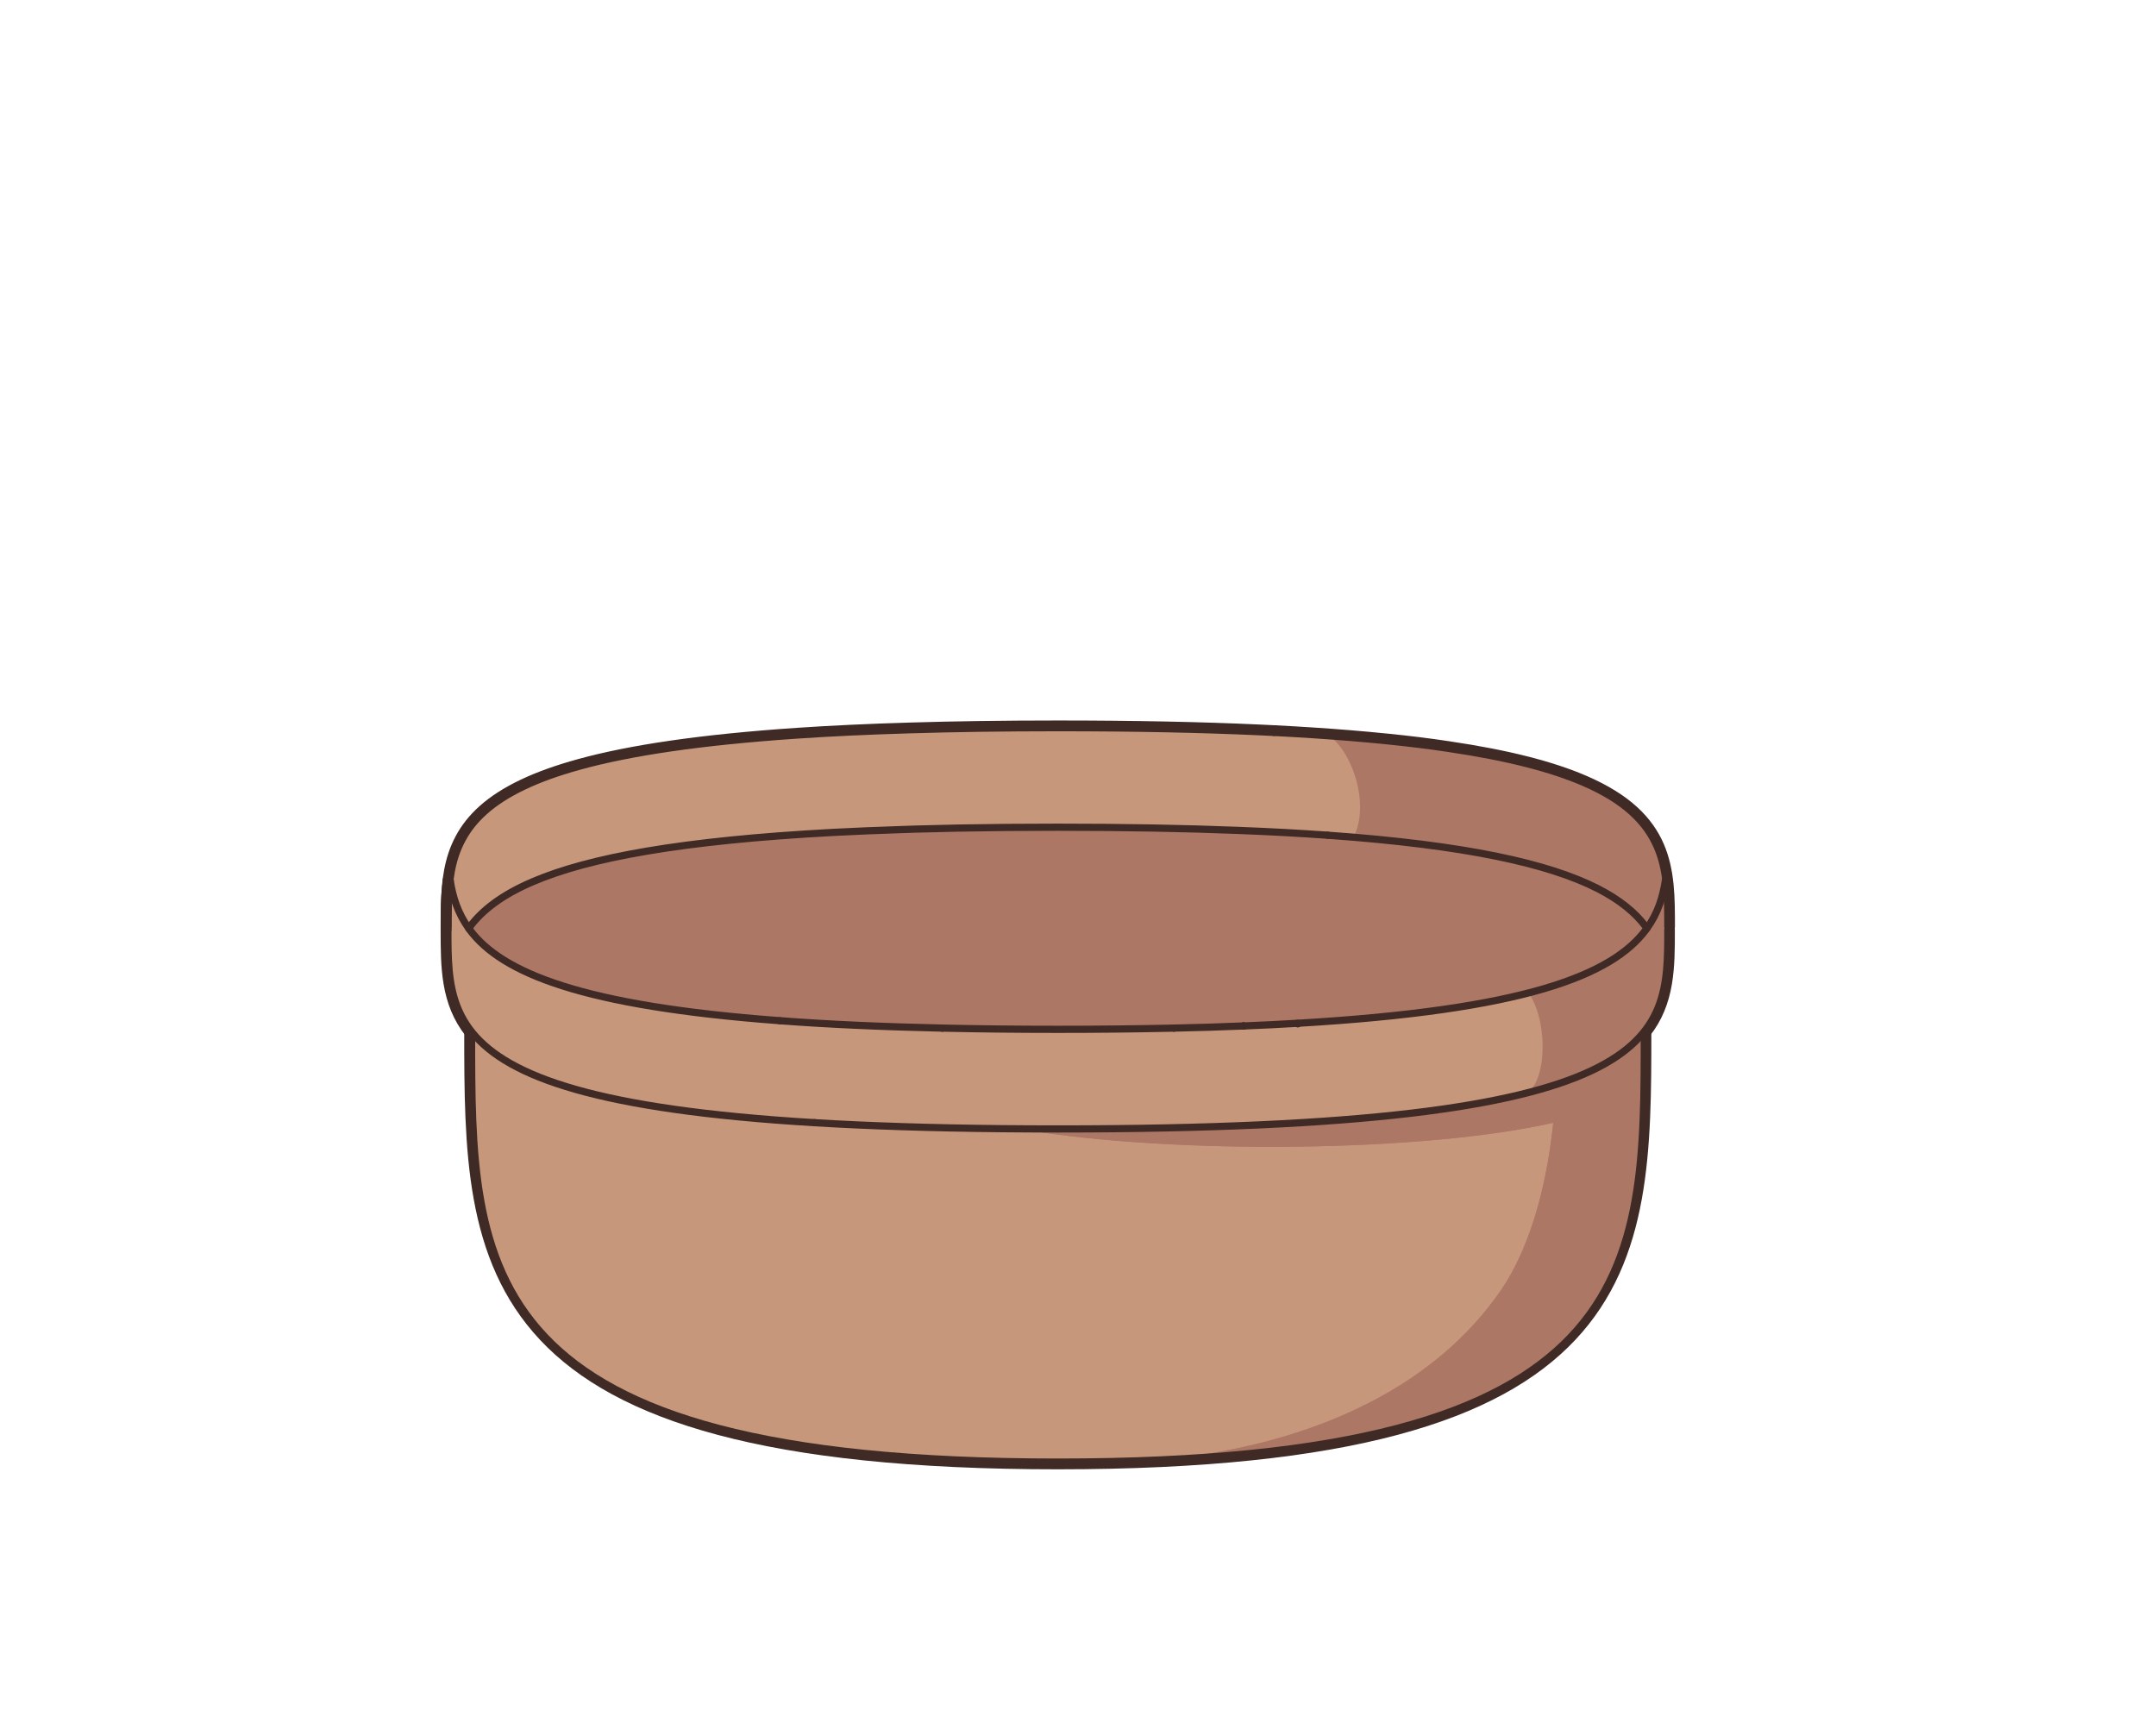
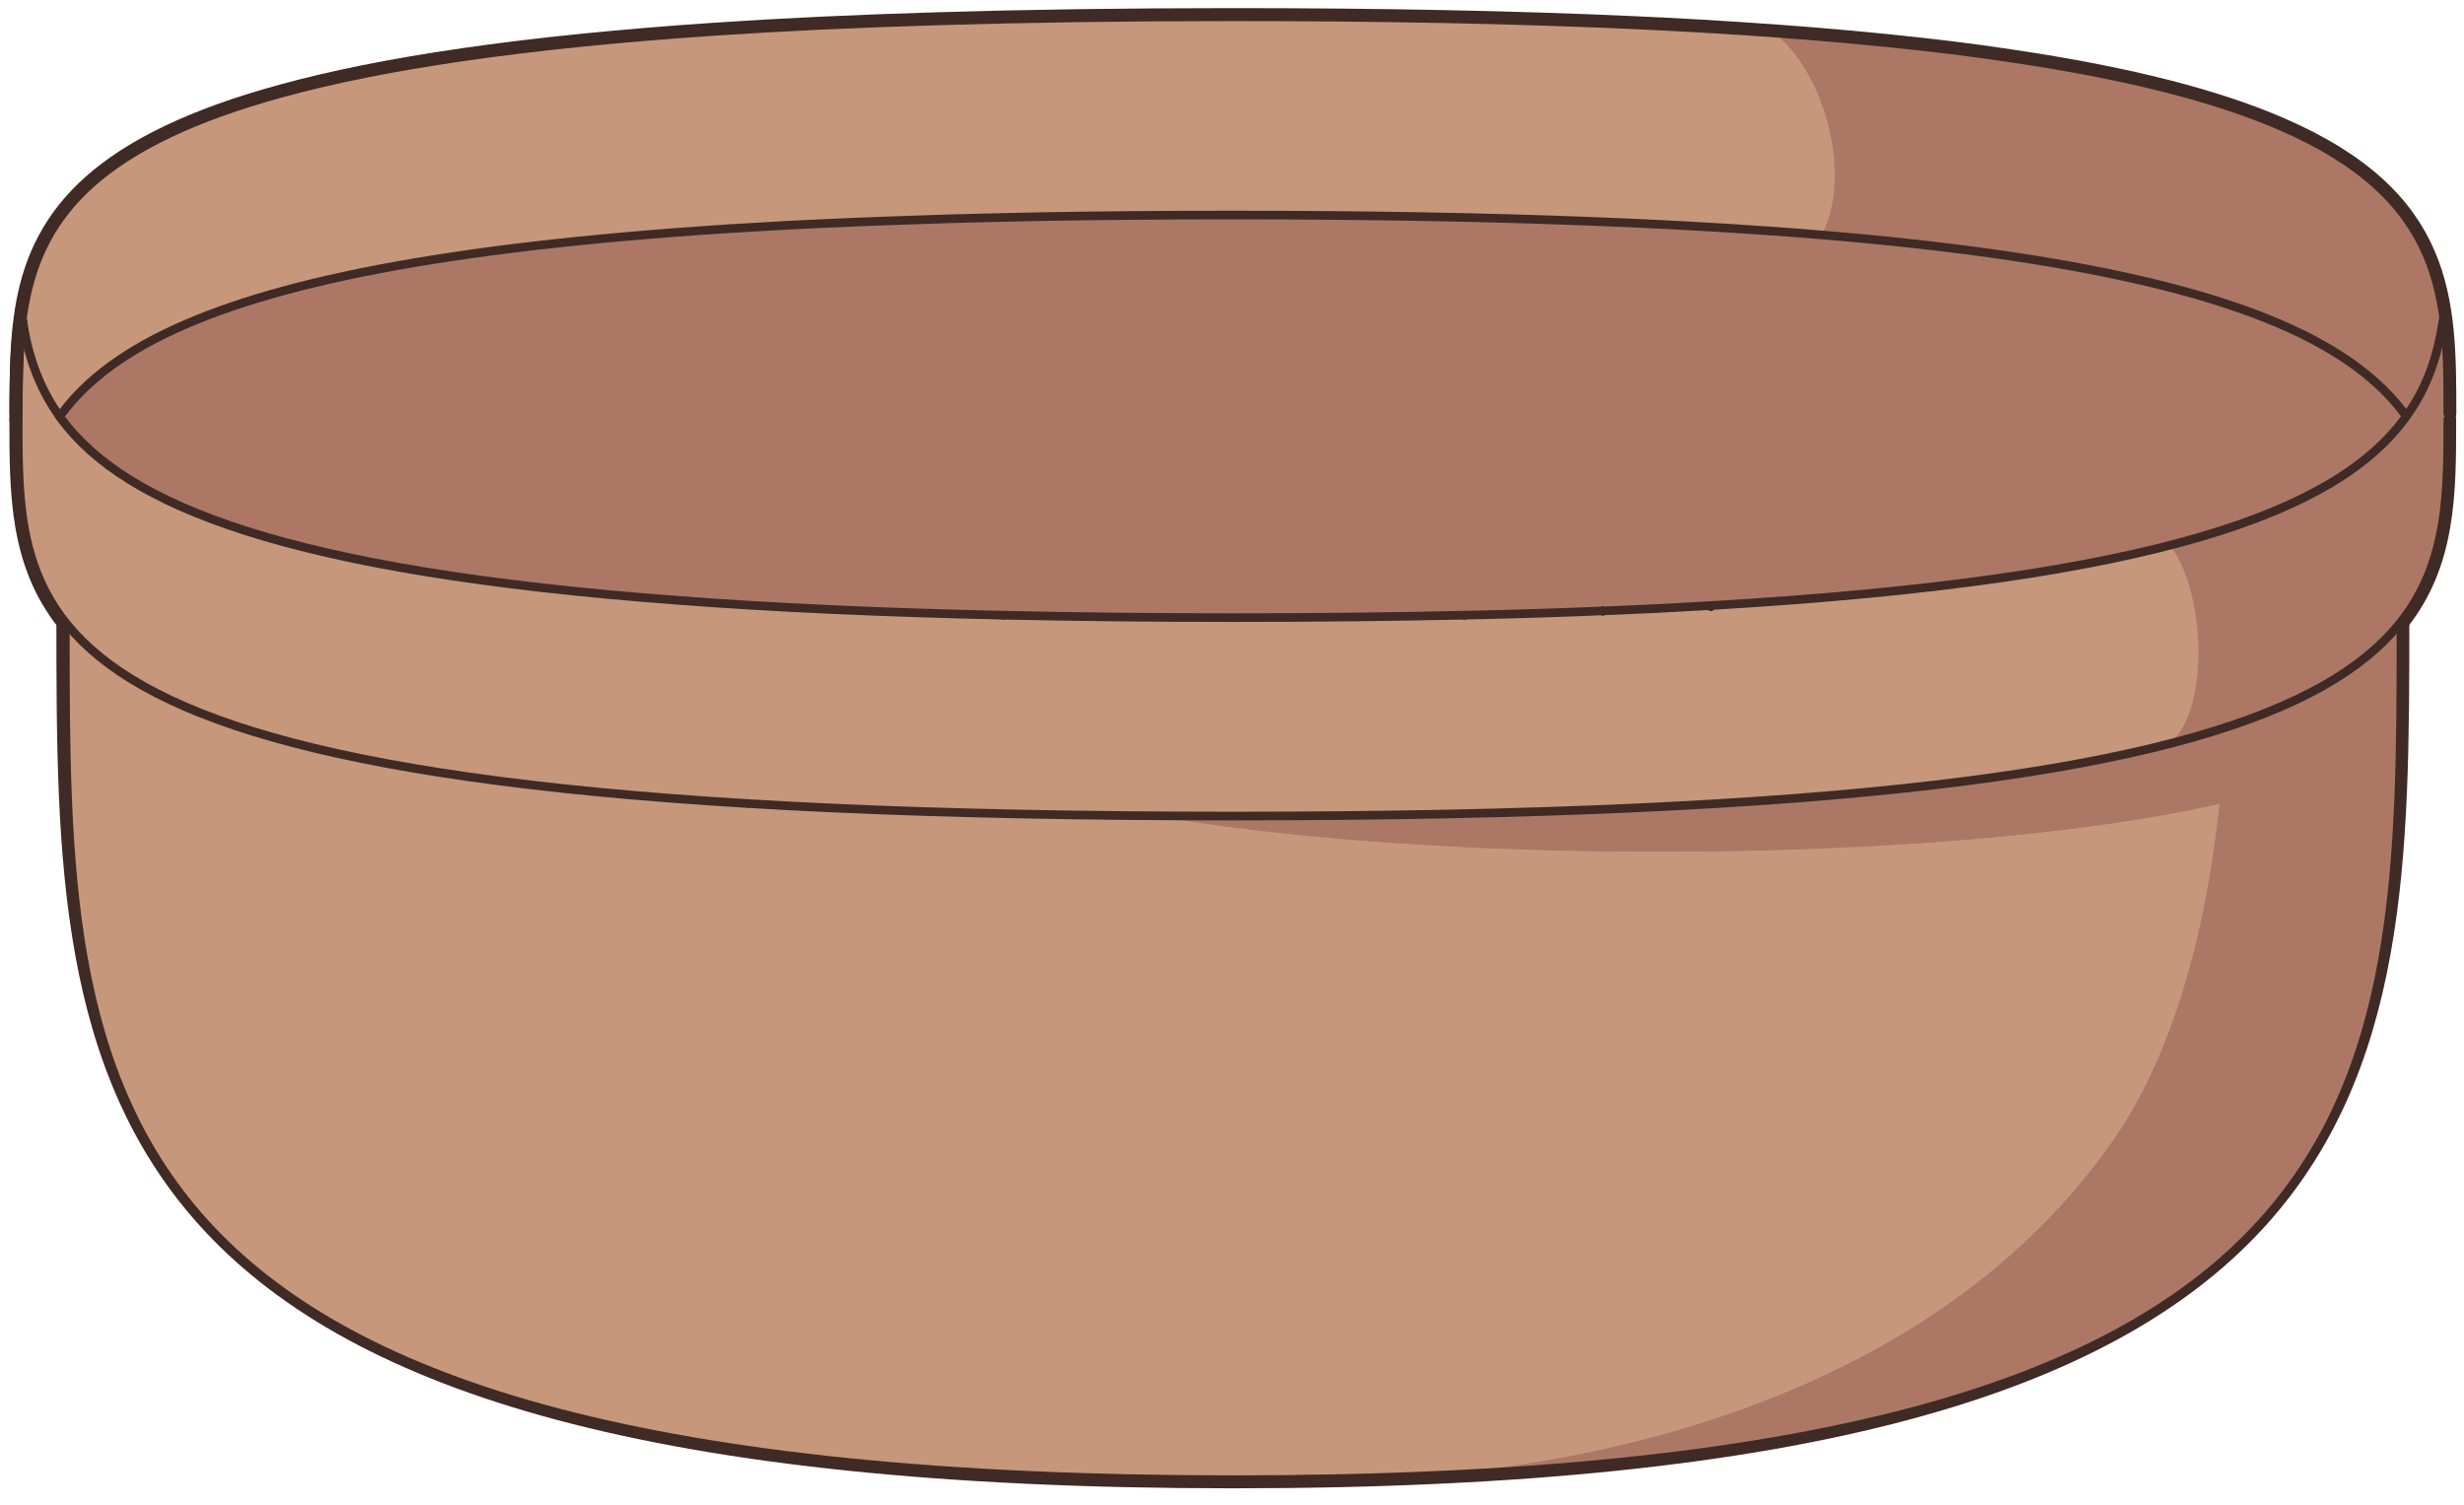
- <svg xmlns="http://www.w3.org/2000/svg" viewBox="0 0 299.74 239.48">
-   <defs>
-     <style>.e{fill:#ad7766;}.f{fill:#c6977b;}.g{fill:#bc7171;}.h{stroke-width:2px;}.h,.i{fill:none;stroke:#3f2a25;stroke-linecap:round;stroke-linejoin:round;}</style>
-   </defs>
-   <g id="a">
-     <path class="h" d="M65.54,143.11v.31c0,32.72,.26,59.86,81.52,59.86s81.52-27.22,81.52-59.87" />
-     <path class="h" d="M65.54,143.42c-3.28-4.14-3.28-8.98-3.28-14.15" />
-     <path class="h" d="M231.85,129.27c0,5.17,0,10-3.27,14.14" />
-     <path class="h" d="M62.57,122.42v-.03" />
-     <path class="h" d="M62.26,129.26c0-.85,0-1.7,.02-2.53,0-.32,.01-.64,.02-.95,.04-1.14,.12-2.26,.28-3.36v-.03" />
-     <line class="h" x1="177.13" y1="101.83" x2="177.12" y2="101.83" />
-     <path class="h" d="M231.86,128.86c0-7.9,0-15.03-11.71-20.08-4.4-1.9-10.45-3.5-18.79-4.73-2.62-.4-5.47-.75-8.56-1.06-1.67-.17-3.42-.33-5.25-.48-3.23-.26-6.7-.49-10.42-.68h-.01c-.69-.03-1.39-.07-2.1-.1-8.11-.37-17.37-.56-27.95-.56-7.53,0-14.39,.1-20.64,.29-5.68,.17-10.86,.41-15.57,.73-13.46,.91-23.19,2.38-30.22,4.31-3.13,.86-5.72,1.8-7.87,2.83-4.49,2.14-7.06,4.63-8.53,7.38-1.5,2.79-1.86,5.85-1.94,9.07-.02,.72-.03,1.46-.03,2.21v.87" />
-   </g>
-   <g id="b">
-     <g>
-       <path class="g" d="M62.28,128.29c-.01-.53,0-1.05,.01-1.56,0-.32,.01-.64,.02-.95,.04-1.14,.12-2.26,.27-3.36,.37,2.36,1.1,4.58,2.58,6.66,.05,.07,.1,.13,.15,.2,4.49,6,15.61,10.58,43.11,12.63h0c6.56,.5,14.04,.84,22.58,1.03,4.98,.11,10.34,.17,16.06,.17s11.15-.06,16.16-.17c3.38-.07,6.6-.17,9.66-.3,2.62-.1,5.12-.23,7.51-.37,31.43-1.84,43.67-6.62,48.43-13.01,.06-.07,.11-.13,.15-.2,1.51-2.07,2.22-4.34,2.57-6.71h.01c.31,2.24,.31,4.56,.31,6.92,0,5.26,0,10.17-3.44,14.36-6.58,7.99-25.71,13.33-81.35,13.33s-74.78-5.34-81.36-13.33c-3.44-4.19-3.44-9.1-3.44-14.36h0c0-.33,0-.66,.01-.98Z" />
-       <path class="g" d="M220.16,108.78c8.21,3.54,10.66,8.31,11.39,13.57h-.01c-.35,2.37-1.06,4.64-2.57,6.71-.04-.07-.09-.14-.15-.21-1.44-1.94-3.58-3.73-6.74-5.34-3.38-1.71-7.94-3.22-14.05-4.47-6.12-1.24-13.81-2.24-23.47-2.92-3.84-.27-8-.5-12.48-.67-7.38-.29-15.68-.44-25-.44-4.92,0-9.54,.04-13.9,.12-.13,0-.26,0-.39,.01-1.89,.04-3.71,.08-5.49,.13-.61,.02-1.2,.04-1.8,.06-3.4,.11-6.62,.24-9.68,.4-21.21,1.14-34.02,3.54-41.76,6.86-4.28,1.83-7.01,3.95-8.75,6.28l-.15,.21c-1.48-2.08-2.21-4.3-2.58-6.66-.15,1.1-.23,2.22-.27,3.36,.08-3.22,.43-6.28,1.93-9.07,1.48-2.75,4.05-5.24,8.54-7.38,2.15-1.03,4.74-1.97,7.87-2.83,7.03-1.93,16.75-3.4,30.22-4.31,4.71-.32,9.89-.56,15.57-.73,6.25-.19,13.11-.29,20.64-.29,10.58,0,19.84,.19,27.95,.56,.71,.03,1.41,.07,2.1,.1h.01c3.72,.19,7.18,.42,10.42,.68,1.83,.15,3.58,.31,5.25,.48,3.09,.31,5.93,.66,8.56,1.06,8.34,1.23,14.39,2.83,18.79,4.73Z" />
-       <path class="g" d="M228.82,128.85c.06,.07,.11,.14,.15,.21-.04,.07-.09,.13-.15,.2-4.76,6.39-17,11.17-48.43,13.01-2.39,.14-4.89,.27-7.51,.37-3.06,.13-6.28,.23-9.66,.3-5.01,.11-10.38,.17-16.16,.17s-11.08-.06-16.06-.17c-8.54-.19-16.02-.53-22.58-1.02h0c-27.5-2.06-38.62-6.64-43.11-12.64-.05-.07-.1-.13-.15-.2l.15-.21c1.74-2.33,4.47-4.45,8.75-6.28,7.74-3.32,20.55-5.72,41.76-6.86,3.06-.16,6.28-.29,9.68-.4,.6-.02,1.19-.04,1.8-.06,1.78-.05,3.6-.09,5.49-.13,.13-.01,.26-.01,.39-.01,4.36-.08,8.98-.12,13.9-.12,9.32,0,17.62,.15,25,.44,4.48,.17,8.64,.4,12.48,.67,9.66,.68,17.35,1.68,23.47,2.92,6.11,1.25,10.67,2.76,14.05,4.47,3.16,1.61,5.3,3.4,6.74,5.34Z" />
-       <path class="g" d="M228.42,143.63l.17,.16c0,32.86,0,59.49-81.52,59.49s-81.52-26.63-81.52-59.49l.16-.16c6.58,7.99,25.71,13.33,81.36,13.33s74.77-5.34,81.35-13.33Z" />
-     </g>
-   </g>
-   <g id="c">
-     <g>
-       <path class="e" d="M229.03,128.97c1.46-2.06,2.18-4.3,2.52-6.64h.01c.31,2.24,.31,4.57,.31,6.92,0,5.26,0,10.17-3.44,14.36-2.68,3.26-7.44,6.07-15.91,8.26,2.8-2.59,2.35-10.54,.07-13.64l-.05-.2c8.9-2.31,13.71-5.31,16.3-8.78,.07-.09,.14-.19,.19-.28Z" />
-       <path class="e" d="M228.84,128.73c-1.45-1.94-3.59-3.73-6.75-5.34-6.33-3.21-16.74-5.68-33.87-7.11,2.13-4.2,.05-11.39-3.42-13.98v-.12c.95,.07,1.87,.14,2.77,.21,1.83,.15,3.58,.31,5.25,.48,3.09,.31,5.94,.66,8.56,1.06,8.34,1.23,14.39,2.83,18.79,4.73,8.23,3.55,10.67,8.37,11.39,13.67h-.01c-.34,2.34-1.06,4.58-2.52,6.64l-.05-.03c-.04-.07-.09-.14-.14-.21Z" />
-       <path class="f" d="M215.94,156.1c-.69,6.71-2.55,16.53-7.45,23.54-14.9,21.31-44.21,22.82-46.59,23.3h-.02c-4.61,.22-9.53,.33-14.8,.33-81.52,0-81.52-26.64-81.52-59.49l.17-.15c6.41,7.75,24.62,12.99,76.51,13.3v.11c21.12,3.53,55.85,3.14,73.7-.94Z" />
-       <path class="e" d="M215.94,156.1c-17.85,4.08-52.58,4.47-73.7,.94v-.11c1.58,.01,3.19,.01,4.84,.01,32.98,0,53.13-1.88,65.44-5.07,8.47-2.19,13.23-5,15.91-8.26l.17,.17c0,30.72,0,56.02-66.7,59.16,2.38-.48,31.69-1.99,46.59-23.3,4.9-7.01,6.76-16.83,7.45-23.54Z" />
-       <path class="e" d="M65.32,129.26c-.07-.09-.13-.18-.19-.27l.05-.03c.04-.07,.09-.14,.14-.21,1.74-2.33,4.47-4.45,8.75-6.27,7.74-3.33,20.55-5.73,41.77-6.87,3.05-.16,6.27-.29,9.68-.4,.59-.02,1.18-.04,1.79-.06,1.78-.05,3.61-.09,5.49-.13,.13-.01,.26-.01,.39-.01,4.36-.08,8.99-.12,13.9-.12,9.32,0,17.62,.15,25.01,.44,4.48,.17,8.63,.4,12.47,.67h.01c1.25,.09,2.46,.18,3.64,.28,17.13,1.43,27.54,3.9,33.87,7.11,3.16,1.61,5.3,3.4,6.75,5.34,.05,.07,.1,.14,.14,.21l.05,.03c-.05,.09-.12,.19-.19,.28-2.59,3.47-7.4,6.47-16.3,8.78-12.32,3.19-32.48,5.07-65.47,5.07-56.81,0-75.57-5.57-81.75-13.84Z" />
-       <path class="f" d="M62.6,122.4c.36,2.33,1.06,4.53,2.53,6.59,.06,.09,.12,.18,.19,.27,6.18,8.27,24.94,13.84,81.75,13.84,32.99,0,53.15-1.88,65.47-5.07l.05,.2c2.28,3.1,2.73,11.05-.07,13.64-12.31,3.19-32.46,5.07-65.44,5.07-1.65,0-3.26,0-4.84-.01-51.89-.31-70.1-5.55-76.51-13.3-3.45-4.19-3.45-9.11-3.45-14.38,0-.46,0-.92,.01-1.38,0-.74,.01-1.48,.03-2.21,.04-1.11,.12-2.2,.27-3.26h.01Z" />
-       <path class="f" d="M65.13,128.99c-1.47-2.06-2.17-4.26-2.53-6.59h-.01c-.15,1.06-.23,2.15-.27,3.26,.08-3.22,.44-6.28,1.94-9.07,1.47-2.75,4.04-5.24,8.53-7.38,2.15-1.03,4.74-1.97,7.87-2.83,7.03-1.93,16.76-3.4,30.22-4.31,4.71-.32,9.89-.56,15.57-.73,6.25-.19,13.11-.28,20.64-.28,10.58,0,19.84,.18,27.95,.55,.71,.03,1.41,.07,2.1,.1h.01c2.68,.14,5.24,.29,7.66,.47v.12c3.46,2.59,5.54,9.78,3.41,13.98-1.18-.1-2.39-.19-3.64-.28h-.01c-3.84-.27-7.99-.5-12.47-.67-7.39-.29-15.69-.44-25.01-.44-4.91,0-9.54,.04-13.9,.12-.13,0-.26,0-.39,.01-1.88,.04-3.71,.08-5.49,.13-.61,.02-1.2,.04-1.79,.06-3.41,.11-6.63,.24-9.68,.4-21.22,1.14-34.03,3.54-41.77,6.87-4.28,1.82-7.01,3.94-8.75,6.27-.05,.07-.1,.14-.14,.21l-.05,.03Z" />
-     </g>
-   </g>
-   <g id="d">
-     <line class="i" x1="184.57" y1="116.12" x2="184.56" y2="116.12" />
-     <line class="i" x1="172.89" y1="142.65" x2="172.88" y2="142.64" />
-     <path class="i" d="M180.43,142.35s-.02-.05-.04-.08" />
-     <path class="i" d="M228.6,143.79c0,32.85,0,59.49-81.52,59.49s-81.52-26.63-81.52-59.49" />
-     <path class="i" d="M231.87,129.27c0,15.29,0,27.69-84.8,27.69s-84.8-12.4-84.8-27.69" />
-     <path class="i" d="M62.59,122.39v.03c.36,2.36,1.09,4.58,2.58,6.66,.04,.07,.09,.13,.14,.2,4.49,6,15.61,10.58,43.11,12.63h0c6.56,.5,14.04,.84,22.59,1.03,4.98,.11,10.33,.17,16.06,.17s11.14-.06,16.15-.17c3.38-.07,6.6-.17,9.66-.3,2.62-.1,5.12-.23,7.51-.37,31.44-1.84,43.68-6.62,48.44-13.01,.05-.07,.1-.13,.14-.2,1.51-2.07,2.22-4.34,2.57-6.71h0" />
-     <path class="i" d="M62.27,129.26c0-.85,0-1.7,.02-2.53,0-.32,.01-.64,.02-.95,.04-1.14,.12-2.26,.28-3.36v-.03" />
-     <line class="i" x1="177.14" y1="101.83" x2="177.13" y2="101.83" />
-     <path class="i" d="M113.22,156.08h-.01m-4.79-14.16h0m64.47,.73h-.01" />
-     <line class="i" x1="172.89" y1="142.65" x2="172.88" y2="142.64" />
-     <line class="i" x1="131.01" y1="142.95" x2="131.01" y2="142.94" />
-     <line class="i" x1="163.22" y1="142.94" x2="163.21" y2="142.95" />
-     <path class="i" d="M231.87,128.86c0-7.9,0-15.03-11.71-20.08-4.4-1.9-10.45-3.5-18.79-4.73-2.62-.4-5.47-.75-8.56-1.06-1.67-.17-3.42-.33-5.25-.48-3.23-.26-6.7-.49-10.42-.68h-.01c-.69-.03-1.39-.07-2.1-.1-8.11-.37-17.37-.56-27.95-.56-7.53,0-14.39,.1-20.64,.29-5.68,.17-10.86,.41-15.57,.73-13.46,.91-23.19,2.38-30.22,4.31-3.13,.86-5.72,1.8-7.87,2.83-4.49,2.14-7.06,4.63-8.53,7.38-1.5,2.79-1.86,5.85-1.94,9.07-.02,.72-.03,1.46-.03,2.21v.87" />
-     <path class="i" d="M65.17,129.08c.04-.07,.09-.14,.14-.21,1.74-2.33,4.47-4.45,8.75-6.28,7.74-3.32,20.55-5.72,41.77-6.86,3.05-.16,6.27-.29,9.68-.4,.59-.02,1.18-.04,1.79-.06,1.78-.05,3.61-.09,5.49-.13,.13-.01,.26-.01,.39-.01,4.36-.08,8.99-.12,13.9-.12,9.32,0,17.62,.15,25.01,.44,4.48,.17,8.63,.4,12.47,.67h0c19.31,1.37,30.74,3.96,37.51,7.39,3.16,1.61,5.3,3.4,6.75,5.34,.05,.07,.1,.14,.14,.21" />
-   </g>
+ <svg xmlns="http://www.w3.org/2000/svg" width="285" height="174" viewBox="0 0 285 174" fill="none">
+   <path d="M7.523 71.439V71.953C7.523 126.175 7.954 171.149 142.599 171.149C277.245 171.149 277.676 126.042 277.676 71.936" stroke="#3F2A25" stroke-width="2" stroke-linecap="round" stroke-linejoin="round" />
+   <path d="M7.523 71.953C2.088 65.092 2.088 57.072 2.088 48.504" stroke="#3F2A25" stroke-width="2" stroke-linecap="round" stroke-linejoin="round" />
+   <path d="M283.094 48.504C283.094 57.072 283.094 65.076 277.676 71.936" stroke="#3F2A25" stroke-width="2" stroke-linecap="round" stroke-linejoin="round" />
+   <path d="M2.601 37.153V37.103" stroke="#3F2A25" stroke-width="2" stroke-linecap="round" stroke-linejoin="round" />
+   <path d="M2.088 48.488C2.088 47.079 2.088 45.671 2.121 44.295C2.121 43.765 2.138 43.235 2.154 42.721C2.22 40.832 2.353 38.976 2.618 37.153V37.103" stroke="#3F2A25" stroke-width="2" stroke-linecap="round" stroke-linejoin="round" />
+   <path d="M192.425 3.032H192.408" stroke="#3F2A25" stroke-width="2" stroke-linecap="round" stroke-linejoin="round" />
+   <path d="M283.111 47.825C283.111 34.734 283.111 22.918 263.708 14.55C256.417 11.401 246.392 8.75 232.573 6.711C228.232 6.048 223.51 5.468 218.389 4.955C215.622 4.673 212.723 4.408 209.69 4.159C204.338 3.728 198.589 3.347 192.425 3.032H192.408C191.265 2.983 190.105 2.916 188.928 2.867C175.49 2.254 160.147 1.939 142.616 1.939C130.139 1.939 118.772 2.104 108.416 2.419C99.004 2.701 90.421 3.099 82.617 3.629C60.314 5.137 44.191 7.573 32.543 10.771C27.357 12.196 23.065 13.754 19.503 15.461C12.063 19.007 7.804 23.134 5.369 27.691C2.883 32.314 2.287 37.385 2.154 42.721C2.121 43.914 2.104 45.14 2.104 46.383V47.825" stroke="#3F2A25" stroke-width="2" stroke-linecap="round" stroke-linejoin="round" />
+   <path d="M2.121 46.88C2.104 46.002 2.121 45.141 2.138 44.295C2.138 43.765 2.154 43.235 2.171 42.721C2.237 40.832 2.37 38.976 2.618 37.153C3.231 41.064 4.441 44.743 6.893 48.19C6.976 48.306 7.059 48.405 7.142 48.521C14.581 58.464 33.007 66.054 78.574 69.451C89.444 70.279 101.838 70.843 115.988 71.158C124.24 71.34 133.122 71.439 142.599 71.439C152.077 71.439 161.075 71.34 169.376 71.158C174.977 71.042 180.312 70.876 185.383 70.66C189.724 70.495 193.866 70.279 197.826 70.047C249.905 66.998 270.187 59.077 278.074 48.488C278.173 48.372 278.256 48.273 278.322 48.157C280.824 44.726 282.001 40.965 282.581 37.037H282.597C283.111 40.749 283.111 44.594 283.111 48.505C283.111 57.221 283.111 65.358 277.411 72.301C266.508 85.542 234.81 94.391 142.616 94.391C50.422 94.391 18.707 85.542 7.804 72.301C2.104 65.358 2.104 57.221 2.104 48.505C2.104 47.958 2.104 47.411 2.121 46.88Z" fill="#BC7171" />
+   <path d="M263.724 14.55C277.328 20.416 281.388 28.32 282.597 37.037H282.581C282.001 40.964 280.824 44.726 278.322 48.156C278.256 48.04 278.173 47.924 278.074 47.808C275.688 44.594 272.142 41.627 266.906 38.959C261.305 36.126 253.749 33.623 243.625 31.552C233.485 29.497 220.742 27.84 204.736 26.713C198.373 26.266 191.48 25.884 184.057 25.603C171.829 25.122 158.076 24.874 142.633 24.874C134.48 24.874 126.825 24.94 119.601 25.072C119.385 25.072 119.17 25.072 118.954 25.089C115.823 25.155 112.807 25.222 109.858 25.304C108.847 25.338 107.869 25.371 106.875 25.404C101.241 25.586 95.906 25.802 90.835 26.067C55.691 27.956 34.465 31.933 21.64 37.435C14.548 40.467 10.025 43.98 7.142 47.842L6.893 48.19C4.441 44.743 3.231 41.064 2.618 37.153C2.37 38.976 2.237 40.832 2.171 42.721C2.303 37.385 2.883 32.314 5.369 27.691C7.821 23.134 12.079 19.007 19.519 15.461C23.082 13.754 27.373 12.196 32.56 10.771C44.208 7.573 60.314 5.137 82.633 3.629C90.438 3.099 99.021 2.701 108.433 2.419C118.789 2.104 130.156 1.939 142.633 1.939C160.163 1.939 175.507 2.254 188.945 2.867C190.122 2.916 191.281 2.983 192.425 3.032H192.441C198.605 3.347 204.338 3.728 209.707 4.159C212.739 4.408 215.639 4.673 218.406 4.955C223.526 5.468 228.232 6.048 232.59 6.711C246.409 8.75 256.434 11.401 263.724 14.55Z" fill="#BC7171" />
+   <path d="M278.074 47.808C278.173 47.924 278.256 48.04 278.322 48.156C278.256 48.272 278.173 48.372 278.074 48.488C270.187 59.077 249.905 66.998 197.826 70.047C193.866 70.279 189.724 70.495 185.383 70.66C180.312 70.876 174.977 71.041 169.376 71.157C161.075 71.34 152.177 71.439 142.599 71.439C133.022 71.439 124.24 71.34 115.988 71.157C101.838 70.843 89.444 70.279 78.574 69.467C33.007 66.053 14.581 58.464 7.142 48.521C7.059 48.405 6.976 48.306 6.893 48.19L7.142 47.842C10.025 43.98 14.548 40.467 21.64 37.435C34.465 31.933 55.691 27.956 90.835 26.067C95.906 25.802 101.241 25.586 106.875 25.404C107.869 25.371 108.847 25.337 109.858 25.304C112.807 25.221 115.823 25.155 118.954 25.089C119.17 25.072 119.385 25.072 119.601 25.072C126.825 24.94 134.48 24.873 142.633 24.873C158.076 24.873 171.829 25.122 184.057 25.603C191.48 25.884 198.373 26.265 204.736 26.713C220.742 27.84 233.485 29.497 243.625 31.552C253.749 33.623 261.305 36.126 266.906 38.959C272.142 41.627 275.688 44.593 278.074 47.808Z" fill="#BC7171" />
+   <path d="M277.411 72.301L277.693 72.566C277.693 127.02 277.693 171.15 142.616 171.15C7.539 171.15 7.539 127.02 7.539 72.566L7.804 72.301C18.707 85.542 50.405 94.391 142.616 94.391C234.827 94.391 266.508 85.542 277.411 72.301Z" fill="#BC7171" />
+   <path d="M278.422 48.007C280.841 44.594 282.034 40.882 282.597 37.004H282.614C283.128 40.716 283.128 44.577 283.128 48.471C283.128 57.188 283.128 65.325 277.428 72.268C272.987 77.67 265.1 82.327 251.065 85.956C255.705 81.664 254.959 68.49 251.181 63.352L251.098 63.021C265.845 59.193 273.815 54.222 278.107 48.471C278.223 48.322 278.339 48.157 278.422 48.007Z" fill="#AD7766" />
+   <path d="M278.107 47.61C275.704 44.395 272.158 41.428 266.922 38.761C256.434 33.441 239.185 29.348 210.801 26.978C214.33 20.018 210.883 8.103 205.134 3.811V3.613C206.708 3.729 208.232 3.845 209.724 3.961C212.756 4.209 215.656 4.474 218.423 4.756C223.543 5.27 228.265 5.85 232.606 6.513C246.426 8.551 256.45 11.202 263.741 14.351C277.378 20.234 281.421 28.221 282.614 37.004H282.597C282.034 40.882 280.841 44.594 278.422 48.007L278.339 47.958C278.273 47.842 278.19 47.726 278.107 47.61Z" fill="#AD7766" />
+   <path d="M256.732 92.966C255.589 104.085 252.507 120.358 244.388 131.975C219.699 167.289 171.133 169.791 167.189 170.586H167.156C159.517 170.951 151.365 171.133 142.633 171.133C7.556 171.133 7.556 126.987 7.556 72.55L7.838 72.301C18.459 85.144 48.632 93.828 134.613 94.341V94.523C169.608 100.373 227.155 99.727 256.732 92.966Z" fill="#C6977B" />
+   <path d="M256.732 92.966C227.155 99.727 169.608 100.373 134.613 94.523V94.341C137.231 94.358 139.899 94.358 142.633 94.358C197.28 94.358 230.668 91.242 251.065 85.956C265.1 82.327 272.987 77.67 277.428 72.268L277.709 72.55C277.709 123.457 277.709 165.383 167.189 170.586C171.133 169.791 219.699 167.289 244.388 131.975C252.507 120.358 255.589 104.085 256.732 92.966Z" fill="#AD7766" />
+   <path d="M7.158 48.488C7.042 48.339 6.943 48.19 6.843 48.041L6.926 47.991C6.992 47.875 7.075 47.759 7.158 47.643C10.041 43.782 14.565 40.269 21.657 37.252C34.482 31.734 55.708 27.757 90.869 25.868C95.922 25.603 101.258 25.387 106.908 25.205C107.886 25.172 108.863 25.139 109.874 25.106C112.824 25.023 115.856 24.956 118.971 24.89C119.186 24.874 119.402 24.874 119.617 24.874C126.842 24.741 134.513 24.675 142.649 24.675C158.092 24.675 171.845 24.923 184.09 25.404C191.513 25.686 198.39 26.067 204.753 26.514H204.769C206.84 26.663 208.845 26.812 210.801 26.978C239.185 29.348 256.434 33.441 266.922 38.761C272.158 41.428 275.704 44.395 278.107 47.61C278.19 47.726 278.273 47.842 278.339 47.958L278.422 48.007C278.339 48.157 278.223 48.322 278.107 48.471C273.815 54.222 265.845 59.193 251.098 63.021C230.684 68.307 197.28 71.423 142.616 71.423C48.483 71.423 17.398 62.193 7.158 48.488Z" fill="#AD7766" />
+   <path d="M2.651 37.12C3.248 40.981 4.408 44.627 6.843 48.041C6.943 48.19 7.042 48.339 7.158 48.488C17.398 62.193 48.483 71.423 142.616 71.423C197.28 71.423 230.684 68.308 251.098 63.021L251.181 63.353C254.959 68.49 255.705 81.664 251.065 85.956C230.668 91.242 197.28 94.358 142.633 94.358C139.899 94.358 137.231 94.358 134.613 94.341C48.632 93.828 18.459 85.144 7.838 72.301C2.121 65.358 2.121 57.205 2.121 48.471C2.121 47.709 2.121 46.947 2.138 46.185C2.138 44.958 2.154 43.732 2.187 42.522C2.254 40.683 2.386 38.877 2.635 37.12H2.651Z" fill="#C6977B" />
+   <path d="M6.843 48.041C4.408 44.627 3.248 40.981 2.651 37.12H2.635C2.386 38.877 2.254 40.683 2.187 42.522C2.32 37.186 2.916 32.115 5.402 27.492C7.838 22.935 12.096 18.809 19.536 15.262C23.098 13.556 27.39 11.998 32.576 10.573C44.225 7.374 60.347 4.938 82.65 3.43C90.454 2.9 99.037 2.502 108.449 2.221C118.805 1.906 130.172 1.757 142.649 1.757C160.18 1.757 175.524 2.055 188.962 2.668C190.138 2.718 191.298 2.784 192.441 2.834H192.458C196.899 3.066 201.14 3.314 205.15 3.613V3.811C210.883 8.103 214.33 20.018 210.801 26.978C208.845 26.813 206.84 26.663 204.769 26.514H204.753C198.39 26.067 191.513 25.686 184.09 25.404C171.845 24.924 158.092 24.675 142.649 24.675C134.513 24.675 126.842 24.741 119.617 24.874C119.402 24.874 119.186 24.874 118.971 24.89C115.856 24.957 112.824 25.023 109.874 25.106C108.863 25.139 107.886 25.172 106.908 25.205C101.258 25.387 95.922 25.603 90.869 25.868C55.708 27.757 34.482 31.734 21.657 37.253C14.565 40.269 10.041 43.782 7.158 47.643C7.075 47.759 6.992 47.875 6.926 47.991L6.843 48.041Z" fill="#C6977B" />
+   <path d="M204.753 26.713H204.736" stroke="#3F2A25" stroke-linecap="round" stroke-linejoin="round" />
+   <path d="M185.399 70.677L185.383 70.66" stroke="#3F2A25" stroke-linecap="round" stroke-linejoin="round" />
+   <path d="M197.892 70.179C197.892 70.179 197.859 70.097 197.826 70.047" stroke="#3F2A25" stroke-linecap="round" stroke-linejoin="round" />
+   <path d="M277.709 72.566C277.709 127.003 277.709 171.15 142.633 171.15C7.556 171.15 7.556 127.02 7.556 72.566" stroke="#3F2A25" stroke-linecap="round" stroke-linejoin="round" />
+   <path d="M283.128 48.504C283.128 73.842 283.128 94.391 142.616 94.391C2.104 94.391 2.104 73.842 2.104 48.504" stroke="#3F2A25" stroke-linecap="round" stroke-linejoin="round" />
+   <path d="M2.635 37.103V37.153C3.231 41.064 4.441 44.743 6.91 48.19C6.976 48.306 7.059 48.405 7.142 48.521C14.581 58.464 33.007 66.054 78.574 69.451C89.444 70.279 101.838 70.843 116.005 71.158C124.257 71.34 133.122 71.439 142.616 71.439C152.111 71.439 161.075 71.34 169.376 71.158C174.977 71.042 180.312 70.876 185.383 70.66C189.724 70.495 193.866 70.279 197.826 70.047C249.922 66.998 270.203 59.077 278.09 48.488C278.173 48.372 278.256 48.273 278.322 48.157C280.824 44.726 282.001 40.965 282.581 37.037" stroke="#3F2A25" stroke-linecap="round" stroke-linejoin="round" />
+   <path d="M2.104 48.488C2.104 47.079 2.104 45.671 2.138 44.295C2.138 43.765 2.154 43.235 2.171 42.721C2.237 40.832 2.37 38.976 2.635 37.153V37.103" stroke="#3F2A25" stroke-linecap="round" stroke-linejoin="round" />
+   <path d="M192.441 3.032H192.425" stroke="#3F2A25" stroke-linecap="round" stroke-linejoin="round" />
+   <path d="M86.527 92.932H86.511M185.399 70.677H185.383" stroke="#3F2A25" stroke-linecap="round" stroke-linejoin="round" />
+   <path d="M185.399 70.677L185.383 70.66" stroke="#3F2A25" stroke-linecap="round" stroke-linejoin="round" />
+   <path d="M116.005 71.174V71.157" stroke="#3F2A25" stroke-linecap="round" stroke-linejoin="round" />
+   <path d="M169.376 71.157L169.36 71.174" stroke="#3F2A25" stroke-linecap="round" stroke-linejoin="round" />
+   <path d="M283.128 47.825C283.128 34.734 283.128 22.918 263.724 14.55C256.434 11.401 246.409 8.75 232.59 6.711C228.248 6.048 223.526 5.468 218.406 4.955C215.639 4.673 212.739 4.408 209.707 4.159C204.355 3.728 198.605 3.347 192.441 3.032H192.425C191.281 2.983 190.121 2.916 188.945 2.867C175.507 2.254 160.163 1.939 142.632 1.939C130.155 1.939 118.789 2.104 108.432 2.419C99.021 2.701 90.438 3.099 82.633 3.629C60.33 5.137 44.208 7.573 32.559 10.771C27.373 12.196 23.082 13.754 19.519 15.461C12.079 19.007 7.821 23.134 5.385 27.691C2.9 32.314 2.303 37.385 2.171 42.721C2.137 43.914 2.121 45.14 2.121 46.383V47.825" stroke="#3F2A25" stroke-linecap="round" stroke-linejoin="round" />
+   <path d="M6.91 48.19C6.976 48.074 7.059 47.958 7.142 47.842C10.025 43.98 14.548 40.467 21.64 37.435C34.465 31.933 55.691 27.956 90.852 26.067C95.906 25.802 101.241 25.586 106.892 25.404C107.869 25.371 108.847 25.337 109.858 25.304C112.807 25.221 115.839 25.155 118.954 25.089C119.17 25.072 119.385 25.072 119.601 25.072C126.825 24.94 134.497 24.873 142.633 24.873C158.076 24.873 171.829 25.122 184.074 25.603C191.497 25.884 198.373 26.265 204.736 26.713C236.732 28.983 255.672 33.275 266.889 38.959C272.125 41.627 275.671 44.593 278.074 47.808C278.157 47.924 278.24 48.04 278.306 48.156" stroke="#3F2A25" stroke-linecap="round" stroke-linejoin="round" />
</svg>
